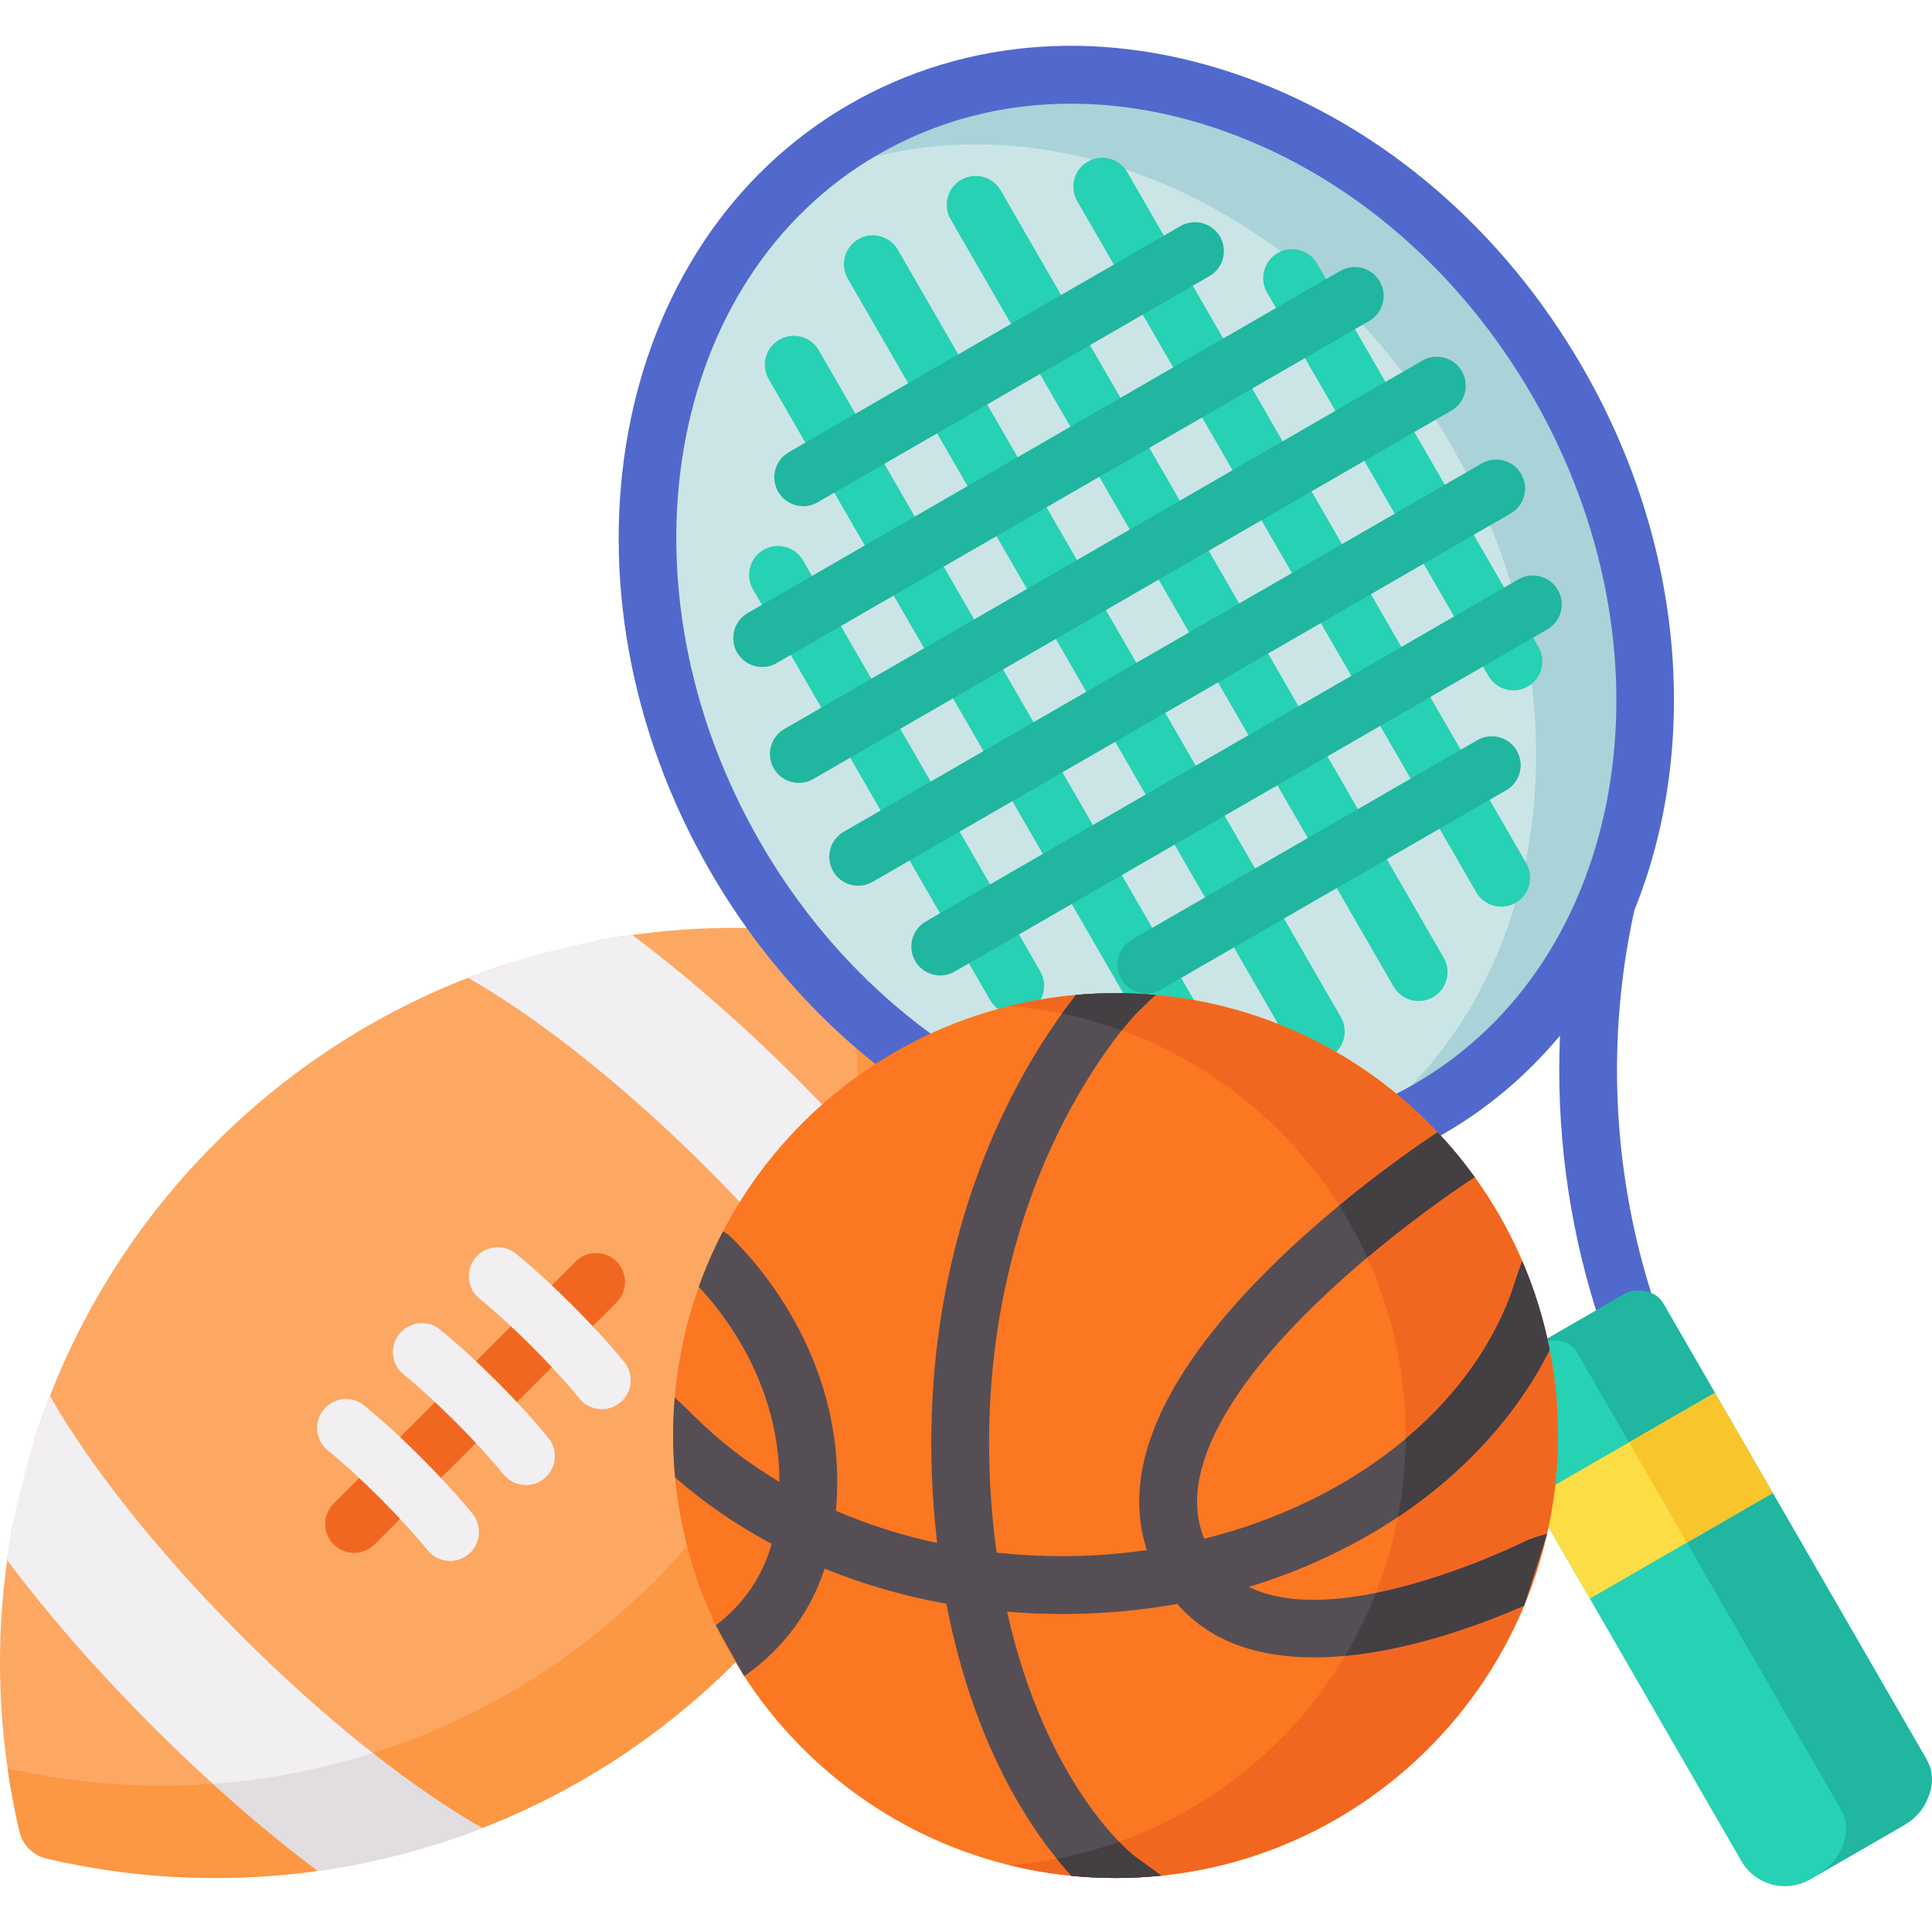
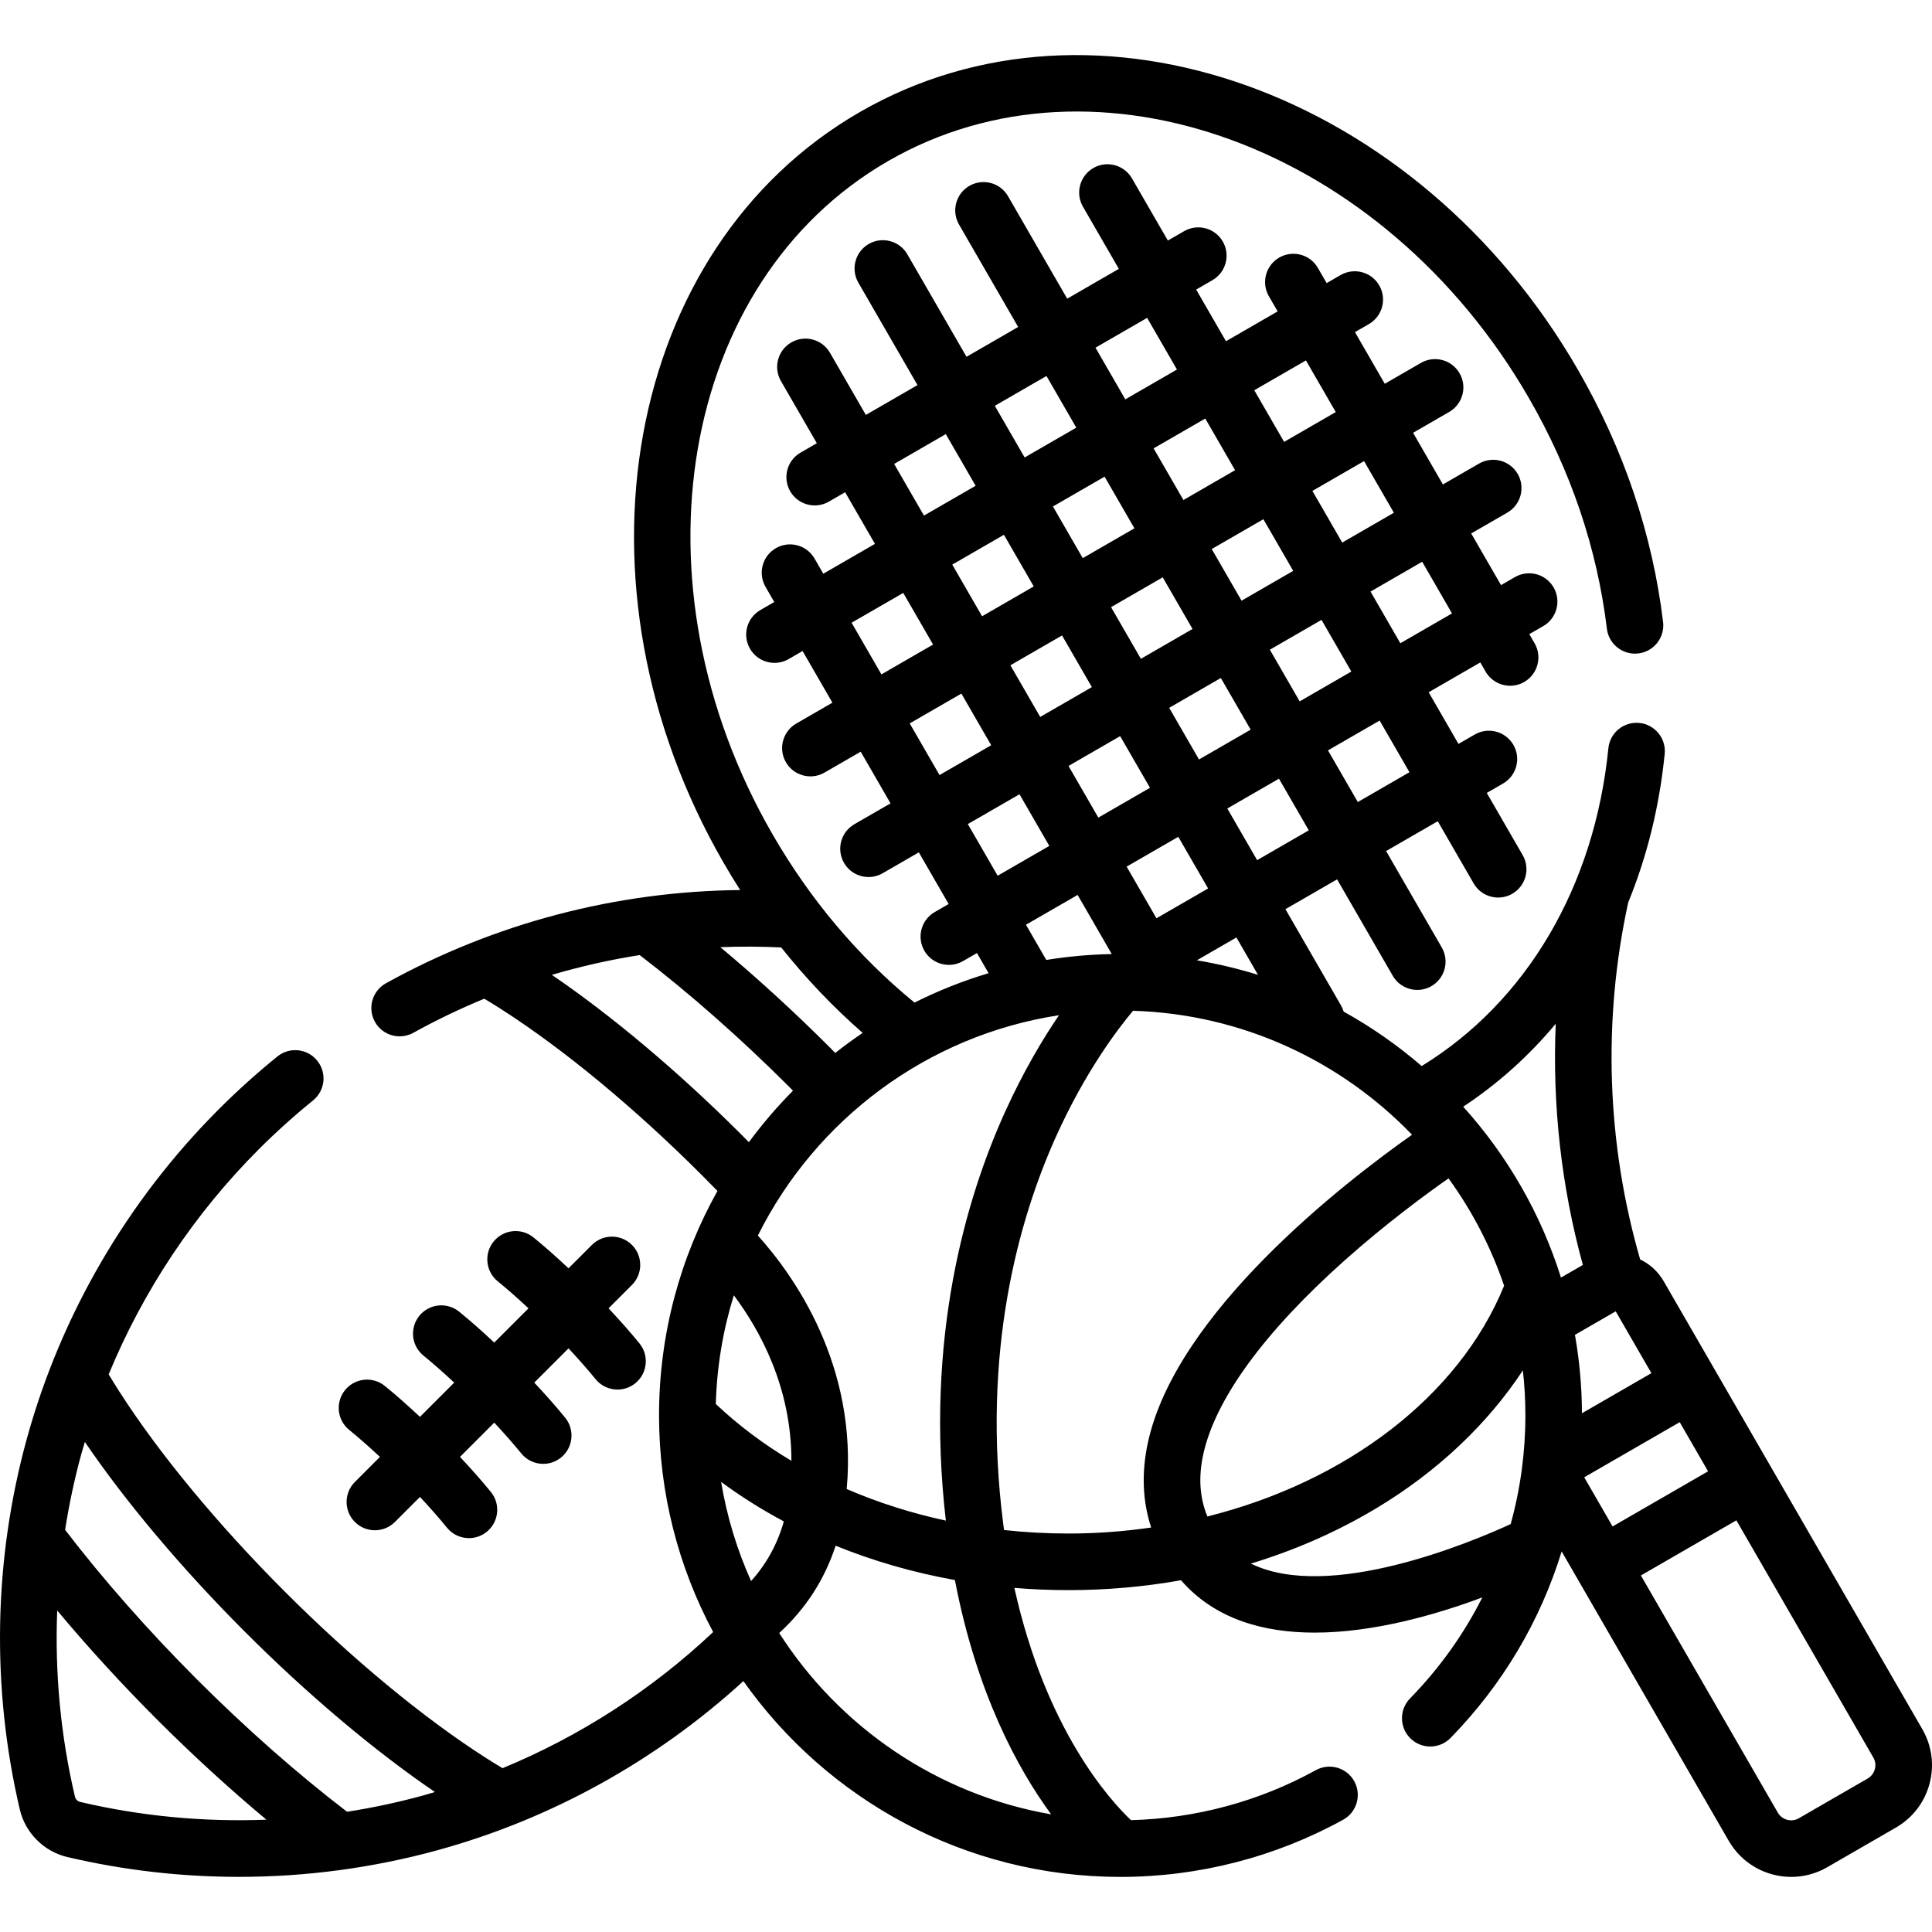
- <svg xmlns="http://www.w3.org/2000/svg" id="Capa_1" enable-background="new 0 0 512 512" height="512" viewBox="0 0 512 512" width="512">
+ <svg xmlns="http://www.w3.org/2000/svg" id="Capa_1" enable-background="new 0 0 511.999 511.999" height="512" viewBox="0 0 511.999 511.999" width="512">
  <g>
-     <g>
-       <g>
-         <g fill="#fca863">
-           <path d="m46.31 451.37c15.68 15.68 32.15 30.33 48.03 42.74-27.1 5.26-55.11 4.72-82.03-1.6-3.53-.83-6.3-3.6-7.13-7.13-6.32-26.92-6.86-54.93-1.6-82.03 12.41 15.88 27.05 32.34 42.73 48.02z" />
-           <path d="m193.25 304.44c18.8 18.8 35.91 38.56 49.55 57.14-9.1 28.92-25.11 56.14-48.04 79.06-22.87 22.88-50.02 38.87-78.87 47.99-18.58-13.53-38.43-30.66-57.3-49.53-18.86-18.86-35.99-38.71-49.53-57.3 9.12-28.85 25.11-56 47.99-78.87 22.92-22.92 50.13-38.94 79.05-48.04 18.59 13.65 38.35 30.75 57.15 49.55z" />
-           <path d="m248.34 339.63c-12.44-15.81-27.02-32.14-42.58-47.7s-31.89-30.14-47.7-42.58c26.92-5.13 54.71-4.56 81.43 1.72 3.53.83 6.3 3.6 7.13 7.13 6.28 26.72 6.85 54.51 1.72 81.43z" />
-         </g>
-         <path d="m194.766 440.643c-49.499 49.499-118.99 66.782-182.458 51.869-3.531-.829-6.302-3.599-7.13-7.13-1.297-5.535-2.356-11.117-3.158-16.74 59.692 13.528 124.81-2.968 171.294-49.451 46.47-46.47 62.965-111.588 49.438-171.281 5.623.801 11.205 1.861 16.74 3.158 3.531.829 6.302 3.599 7.13 7.13 14.912 63.469-2.371 132.96-51.856 182.445z" fill="#fc9744" />
-         <g>
-           <g>
-             <g>
-               <path d="m249.901 330.121c-10.798-14.397-23.89-29.391-38.416-43.917s-29.52-27.619-43.917-38.416c-14.811 2.071-29.432 5.854-43.53 11.354 2.526 1.426 5.263 3.076 8.217 4.971 17.249 11.056 36.943 27.34 55.461 45.859s34.81 38.219 45.859 55.461c1.901 2.961 3.552 5.711 4.984 8.231 5.489-14.111 9.271-28.732 11.342-43.543z" fill="#f2eff2" />
-             </g>
-             <g>
-               <g>
-                 <path d="m249.901 330.121c-6.838-9.12-14.6-18.485-23.076-27.816-1.039 14.336-3.749 28.563-8.142 42.369 5.623 7.144 10.641 14.132 14.893 20.76 1.901 2.961 3.552 5.711 4.984 8.231 5.488-14.112 9.27-28.733 11.341-43.544z" fill="#e1dde1" />
-               </g>
-             </g>
-             <g>
-               <path d="m119.543 479.467c-17.242-11.049-36.943-27.34-55.461-45.859-18.519-18.519-34.803-38.213-45.859-55.461-1.895-2.954-3.545-5.691-4.971-8.217-5.494 14.105-9.283 28.719-11.354 43.53 10.798 14.397 23.89 29.391 38.416 43.917s29.52 27.619 43.917 38.416c14.811-2.071 29.432-5.854 43.543-11.341-2.52-1.433-5.27-3.083-8.231-4.985z" fill="#f2eff2" />
-             </g>
-             <g>
-               <g>
-                 <path d="m119.543 479.467c-6.628-4.251-13.616-9.27-20.76-14.893-13.813 4.387-28.04 7.097-42.369 8.142 9.331 8.475 18.695 16.237 27.816 23.076 14.811-2.071 29.432-5.854 43.543-11.341-2.519-1.432-5.269-3.082-8.23-4.984z" fill="#e1dde1" />
-               </g>
-             </g>
-           </g>
-         </g>
-       </g>
-       <g>
-         <path d="m93.823 411.528c-1.96 0-3.921-.748-5.416-2.243-2.992-2.992-2.992-7.841 0-10.834l64.154-64.155c2.991-2.99 7.841-2.99 10.833 0 2.992 2.992 2.992 7.841 0 10.834l-64.154 64.155c-1.496 1.495-3.457 2.243-5.417 2.243z" fill="#f2671f" />
-         <g fill="#f2eff2">
-           <path d="m159.488 373.446c-2.231 0-4.442-.969-5.956-2.838-3.27-4.037-7.756-8.945-12.63-13.819-4.871-4.871-9.779-9.356-13.819-12.631-3.287-2.663-3.793-7.486-1.129-10.774 2.663-3.287 7.486-3.794 10.774-1.129 4.442 3.599 9.771 8.465 15.007 13.7 5.24 5.24 10.106 10.57 13.702 15.008 2.663 3.287 2.157 8.111-1.13 10.774-1.419 1.151-3.124 1.709-4.819 1.709z" />
-           <path d="m139.382 393.552c-2.231 0-4.442-.969-5.956-2.838-3.272-4.039-7.758-8.947-12.63-13.819-4.876-4.877-9.784-9.362-13.819-12.632-3.287-2.663-3.793-7.486-1.13-10.774 2.664-3.287 7.486-3.794 10.774-1.129 4.436 3.594 9.766 8.46 15.008 13.701 5.238 5.237 10.104 10.567 13.702 15.008 2.663 3.287 2.157 8.111-1.13 10.774-1.42 1.151-3.125 1.709-4.819 1.709z" />
-           <path d="m119.276 413.658c-2.231 0-4.442-.969-5.955-2.838-3.272-4.037-7.758-8.945-12.631-13.818-4.872-4.873-9.779-9.358-13.819-12.632-3.287-2.663-3.793-7.486-1.13-10.774 2.664-3.287 7.486-3.794 10.774-1.129 4.441 3.599 9.771 8.465 15.008 13.702 5.238 5.237 10.104 10.566 13.7 15.006 2.664 3.286 2.158 8.11-1.128 10.774-1.419 1.149-3.125 1.709-4.819 1.709z" />
-         </g>
-       </g>
-     </g>
-     <g>
-       <g>
-         <ellipse cx="303.79" cy="164.099" fill="#cbe5e7" rx="125.826" ry="149.847" transform="matrix(.866 -.5 .5 .866 -41.349 173.88)" />
-         <path d="m412.757 101.182c41.384 71.68 26.136 157.947-34.043 192.692-8.354 4.823-17.127 8.399-26.173 10.793 57.548-34.401 71.858-117.749 31.823-187.092-40.023-69.322-119.333-98.605-177.897-66.01 6.592-6.621 14.065-12.425 22.398-17.237 60.18-34.745 142.514-4.816 183.892 66.854z" fill="#a9d3d8" />
-         <path d="m433.128 241.206c17.192-42.504 13.689-96.349-13.735-143.851-20.912-36.221-52.488-63.462-88.911-76.705-36.897-13.414-74.345-10.912-105.445 7.043-63.743 36.803-80.273 127.935-36.848 203.148 27.417 47.489 72.278 77.434 117.67 83.809 32.603 10.319 62.087 29.042 85.298 54.196 1.51 1.637 3.567 2.466 5.631 2.466 1.858 0 3.72-.671 5.193-2.031 3.109-2.868 3.303-7.715.434-10.824-16.647-18.04-36.302-32.983-57.937-44.255 13.22-2.264 26.061-6.767 38.066-13.698 11.989-6.921 22.306-15.766 30.869-26.064-1.042 24.355 2.088 48.831 9.383 72.249 1.022 3.28 4.047 5.384 7.311 5.384.755 0 1.522-.113 2.281-.348 4.039-1.259 6.293-5.552 5.035-9.592-10.175-32.663-11.649-67.543-4.295-100.927zm-58.244 46.031c-15.791 9.117-33.25 13.432-51.074 13.431-45.868-.002-94.124-28.588-122.355-77.486-39.201-67.899-25.186-149.643 31.241-182.221 15.531-8.966 32.945-13.485 51.115-13.485 13.55 0 27.522 2.514 41.435 7.573 33.042 12.014 61.766 36.861 80.879 69.967 39.201 67.899 25.186 149.643-31.241 182.221z" fill="#5169cd" />
-         <g>
-           <g>
-             <path d="m505.097 483.387-25.449 14.693c-6.357 3.67-14.485 1.492-18.155-4.865l-68.833-119.221c-2.202-3.814-.895-8.691 2.919-10.893l34.657-20.009c3.814-2.202 8.691-.895 10.893 2.919l68.833 119.222c3.669 6.356 1.492 14.484-4.865 18.154z" fill="#27d1b3" />
-           </g>
-           <g>
-             <path d="m440.69 345.26 69.992 121.229c3.273 5.668.24 13.529-6.785 17.584l-22.751 13.135c7.012-4.048 10.058-11.916 6.785-17.584l-69.992-121.229c-1.965-3.403-6.968-4.177-11.173-1.75l22.751-13.135c4.218-2.435 9.208-1.653 11.173 1.75z" fill="#20b69f" />
-           </g>
-           <g>
-             <path d="m409.92 381.047h55.959v30.679h-55.959z" fill="#fddd45" transform="matrix(.866 -.5 .5 .866 -139.526 272.056)" />
-             <g>
-               <path d="m437.62 373.625h26.271v30.679h-26.271z" fill="#f8c52d" transform="matrix(.866 -.5 .5 .866 -134.092 277.489)" />
-             </g>
-           </g>
-         </g>
-       </g>
-       <g>
-         <g fill="#27d1b3">
-           <path d="m269.052 268.897c-2.647 0-5.222-1.373-6.641-3.831l-62.866-108.888c-2.115-3.663-.86-8.348 2.804-10.464 3.663-2.114 8.348-.861 10.464 2.804l62.866 108.888c2.115 3.663.86 8.348-2.804 10.464-1.206.696-2.523 1.027-3.823 1.027z" />
-           <path d="m316.105 287.469c-2.647 0-5.222-1.373-6.641-3.831l-105.743-183.155c-2.115-3.663-.86-8.348 2.804-10.464 3.663-2.113 8.349-.861 10.464 2.804l105.744 183.155c2.115 3.663.86 8.348-2.804 10.464-1.207.695-2.524 1.027-3.824 1.027z" />
-           <path d="m348.707 281.01c-2.647 0-5.222-1.373-6.641-3.831l-117.394-203.333c-2.115-3.663-.86-8.348 2.804-10.464 3.664-2.114 8.348-.861 10.464 2.804l117.394 203.334c2.115 3.663.86 8.348-2.804 10.464-1.206.695-2.523 1.026-3.823 1.026z" />
-           <path d="m375.956 265.279c-2.647 0-5.222-1.373-6.641-3.831l-117.395-203.334c-2.115-3.663-.86-8.348 2.804-10.464 3.664-2.114 8.348-.861 10.464 2.804l117.395 203.334c2.115 3.663.86 8.348-2.804 10.464-1.207.696-2.524 1.027-3.823 1.027z" />
-           <path d="m397.849 240.273c-2.647 0-5.222-1.373-6.641-3.831l-105.744-183.154c-2.115-3.663-.86-8.348 2.804-10.464 3.663-2.114 8.348-.861 10.464 2.804l105.744 183.154c2.115 3.663.86 8.348-2.804 10.464-1.206.696-2.523 1.027-3.823 1.027z" />
-           <path d="m401.082 182.947c-2.647 0-5.222-1.373-6.641-3.831l-58.655-101.596c-2.115-3.663-.86-8.348 2.804-10.464 3.664-2.114 8.348-.861 10.464 2.804l58.656 101.596c2.115 3.663.86 8.348-2.804 10.464-1.207.695-2.524 1.027-3.824 1.027z" />
-         </g>
-         <g fill="#20b69f">
-           <path d="m212.866 134.143c-2.647 0-5.222-1.373-6.641-3.831-2.115-3.663-.86-8.348 2.804-10.464l103.82-59.94c3.663-2.113 8.348-.861 10.464 2.804 2.115 3.663.86 8.348-2.804 10.464l-103.82 59.94c-1.206.696-2.523 1.027-3.823 1.027z" />
-           <path d="m201.982 176.759c-2.647 0-5.222-1.373-6.641-3.831-2.115-3.663-.86-8.348 2.804-10.464l157.051-90.674c3.663-2.113 8.348-.861 10.464 2.804 2.115 3.663.86 8.348-2.804 10.464l-157.051 90.674c-1.206.696-2.523 1.027-3.823 1.027z" />
-           <path d="m211.703 207.477c-2.647 0-5.222-1.373-6.641-3.831-2.115-3.663-.86-8.348 2.804-10.464l169.074-97.615c3.663-2.114 8.349-.861 10.464 2.804 2.115 3.663.86 8.348-2.804 10.464l-169.074 97.615c-1.207.696-2.524 1.027-3.823 1.027z" />
-           <path d="m227.434 234.725c-2.647 0-5.222-1.373-6.641-3.831-2.115-3.663-.86-8.348 2.804-10.464l169.074-97.614c3.664-2.113 8.348-.861 10.464 2.804 2.115 3.663.86 8.348-2.804 10.464l-169.074 97.614c-1.206.696-2.524 1.027-3.823 1.027z" />
-           <path d="m249.177 258.503c-2.647 0-5.222-1.373-6.641-3.831-2.115-3.663-.86-8.348 2.804-10.464l157.051-90.673c3.663-2.114 8.348-.861 10.464 2.804 2.115 3.663.86 8.348-2.804 10.464l-157.051 90.672c-1.206.696-2.524 1.028-3.823 1.028z" />
-           <path d="m303.797 263.298c-2.647 0-5.222-1.373-6.641-3.831-2.115-3.663-.86-8.348 2.804-10.464l91.547-52.854c3.664-2.113 8.348-.861 10.464 2.804 2.115 3.663.86 8.348-2.804 10.464l-91.547 52.854c-1.206.696-2.523 1.027-3.823 1.027z" />
-         </g>
-       </g>
-     </g>
-     <g>
-       <g>
-         <g>
-           <circle cx="295.632" cy="380.448" fill="#fb7722" r="117.245" />
-           <path d="m412.877 380.443c0 64.759-52.498 117.246-117.246 117.246-9.726 0-19.169-1.188-28.197-3.418 58.807-4.63 105.083-53.833 105.083-113.828s-46.276-109.186-105.083-113.816c9.027-2.229 18.471-3.417 28.197-3.417 64.748 0 117.246 52.486 117.246 117.233z" fill="#f2671f" />
-         </g>
-         <path d="m404.106 408.497c1.113-.572 3.289-1.317 5.862-1.992l-6.067 19.007c-11.388 5.004-34.296 13.716-55.744 13.716-13.808 0-27.004-3.626-36.155-14.176-9.886 1.757-20.079 2.676-30.446 2.676-4.933 0-9.825-.214-14.656-.613 10.203 46.031 33.121 64.292 33.387 64.497 1.205.929 4.218 3.013 7.466 5.464-3.983.398-8.028.613-12.123.613-3.942 0-7.834-.194-11.674-.572-9.376-10.213-25.594-32.733-33.152-72.105-11.255-2.022-22.081-5.158-32.284-9.304-3.707 11.367-10.663 20.815-20.774 28.137-.102.072-.286.184-.551.327l-7.507-13.441c7.384-5.617 12.338-12.858 14.809-21.591-9.304-4.964-17.904-10.867-25.594-17.618-.347-3.646-.521-7.333-.521-11.071 0-3.401.143-6.771.429-10.101 2.267 2.073 4.116 3.902 4.994 4.78 6.69 6.7 14.35 12.593 22.745 17.597.02-25.574-14.104-43.968-21.366-51.699 1.808-5.076 3.953-9.989 6.424-14.717h.01c.858.5 1.542.991 1.992 1.43 7.68 7.456 31.426 33.939 27.913 72.626 8.457 3.656 17.454 6.526 26.83 8.548-5.73-49.422 5.474-87.354 16.035-110.64 7.507-16.556 15.677-28.188 20.774-34.602 3.452-.317 6.935-.47 10.469-.47 3.564 0 7.088.163 10.56.48-2.38 2.288-4.31 4.085-5.076 4.872-.235.245-12.46 13.042-23.072 36.696-9.794 21.856-20.202 57.786-14.125 104.828.061.47.133.919.204 1.389 5.719.623 11.541.94 17.434.94 7.599 0 15.075-.562 22.367-1.624-2.318-7.078-2.645-14.707-.929-22.775 8.722-41.047 69.123-82.114 77.978-87.946 3.534 3.738 6.812 7.711 9.825 11.888-.204.133-.388.255-.562.368-.255.163-16.637 10.755-33.775 26.013-21.989 19.579-35.297 37.861-38.483 52.864-1.287 6.087-.909 11.561 1.164 16.596 38.422-9.621 69.593-33.571 81.216-64.711.429-1.236 1.593-4.943 3.044-8.875 3.217 7.466 5.668 15.33 7.272 23.501-9.417 18.854-25.359 35.593-45.755 47.828-10.54 6.332-21.958 11.357-34 15.013 24.635 12.093 72.637-11.776 73.188-12.051z" fill="#554e55" />
-       </g>
-     </g>
-   </g>
-   <g fill="#433f43">
-     <path d="m297.26 273.08c-5.11-1.86-10.4-3.36-15.82-4.47 1.36-1.89 2.61-3.54 3.72-4.94 3.46-.31 6.94-.47 10.47-.47 3.57 0 7.09.17 10.56.48-2.38 2.29-4.31 4.09-5.07 4.88-.08.08-1.54 1.61-3.86 4.52z" />
-     <path d="m300.29 491.61c1.2.93 4.22 3.01 7.47 5.47-3.99.39-8.03.61-12.13.61-3.94 0-7.83-.2-11.67-.57-1.2-1.31-2.52-2.82-3.92-4.55 5.67-1.09 11.18-2.6 16.52-4.49 2.25 2.35 3.67 3.48 3.73 3.53z" />
-     <path d="m362.34 333.25c-2.17-4.78-4.66-9.38-7.44-13.77 12.29-10.16 22.76-17.24 26.07-19.42 3.54 3.74 6.82 7.71 9.83 11.89-.21.13-.39.26-.56.37-.23.14-13.07 8.44-27.9 20.93z" />
-     <path d="m400.36 343.08c.43-1.23 1.59-4.94 3.04-8.87 3.22 7.46 5.67 15.33 7.27 23.5-8.54 17.1-22.46 32.47-40.19 44.31 1.29-6.72 1.99-13.65 2.03-20.73 12.72-10.68 22.42-23.66 27.85-38.21z" />
-     <path d="m404.11 408.5c1.11-.57 3.29-1.32 5.86-1.99l-6.07 19c-9.92 4.36-28.58 11.54-47.41 13.31 3.15-5.29 5.89-10.87 8.17-16.67 20.16-4.06 39.1-13.48 39.45-13.65z" />
+     <path d="m92.546 378.946c2.456 1.99 5.24 4.439 8.14 7.151l-6.636 6.636c-2.929 2.93-2.929 7.678 0 10.607 1.464 1.464 3.384 2.196 5.303 2.196s3.839-.732 5.303-2.196l6.636-6.636c2.713 2.9 5.162 5.684 7.152 8.139 1.482 1.829 3.647 2.778 5.831 2.778 1.659 0 3.329-.548 4.718-1.673 3.218-2.608 3.712-7.331 1.104-10.549-2.286-2.822-5.101-6.013-8.195-9.306l9.076-9.076c2.712 2.9 5.161 5.684 7.15 8.14 1.482 1.829 3.648 2.778 5.832 2.778 1.659 0 3.328-.547 4.717-1.673 3.219-2.607 3.714-7.33 1.106-10.549-2.287-2.823-5.102-6.014-8.195-9.307l9.076-9.076c2.713 2.901 5.162 5.685 7.15 8.14 1.482 1.829 3.648 2.778 5.832 2.778 1.659 0 3.328-.547 4.717-1.673 3.219-2.607 3.714-7.33 1.106-10.549-2.286-2.821-5.101-6.012-8.195-9.307l6.196-6.196c2.929-2.93 2.929-7.678 0-10.607-2.929-2.928-7.678-2.928-10.606 0l-6.197 6.197c-3.293-3.093-6.484-5.907-9.307-8.195-3.219-2.609-7.942-2.113-10.549 1.105-2.608 3.219-2.113 7.941 1.105 10.549 2.456 1.991 5.241 4.439 8.14 7.151l-9.076 9.076c-3.295-3.095-6.487-5.911-9.308-8.196-3.219-2.609-7.941-2.113-10.549 1.105-2.607 3.219-2.112 7.941 1.106 10.549 2.454 1.989 5.239 4.438 8.14 7.151l-9.076 9.076c-3.293-3.093-6.484-5.908-9.307-8.195-3.219-2.609-7.94-2.113-10.549 1.105-2.605 3.222-2.11 7.944 1.109 10.552z" />
+     <path d="m509.434 458.248-68.542-118.714c-1.506-2.604-3.708-4.561-6.237-5.775-8.879-30.746-9.981-63.336-3.16-94.606 4.969-12.136 8.264-25.36 9.664-39.359.412-4.121-2.595-7.797-6.716-8.209-4.133-.409-7.797 2.595-8.209 6.717-3.661 36.603-21.646 67.136-49.475 84.212-6.355-5.485-13.28-10.323-20.671-14.424-.164-.546-.386-1.083-.683-1.598l-14.753-25.553 13.689-7.903 14.753 25.553c1.389 2.406 3.91 3.751 6.502 3.751 1.272 0 2.562-.324 3.743-1.006 3.587-2.071 4.816-6.658 2.745-10.245l-14.753-25.552 13.689-7.903 9.51 16.472c1.389 2.406 3.91 3.751 6.502 3.751 1.272 0 2.562-.324 3.743-1.006 3.587-2.071 4.816-6.658 2.745-10.245l-9.51-16.472 4.312-2.49c3.587-2.071 4.816-6.658 2.745-10.245-2.071-3.588-6.658-4.814-10.245-2.745l-4.312 2.49-7.903-13.689 13.689-7.903 1.4 2.425c1.389 2.406 3.91 3.751 6.502 3.751 1.272 0 2.562-.324 3.743-1.006 3.587-2.071 4.816-6.658 2.745-10.245l-1.4-2.424 3.693-2.132c3.587-2.071 4.816-6.658 2.745-10.245-2.072-3.588-6.659-4.815-10.245-2.745l-3.693 2.132-7.903-13.689 9.579-5.53c3.587-2.071 4.816-6.658 2.745-10.245-2.071-3.588-6.658-4.814-10.245-2.745l-9.579 5.53-7.903-13.689 9.579-5.531c3.587-2.071 4.816-6.658 2.745-10.245-2.071-3.588-6.659-4.815-10.245-2.745l-9.579 5.53-7.903-13.689 3.693-2.132c3.587-2.071 4.816-6.658 2.745-10.245-2.072-3.588-6.659-4.814-10.245-2.745l-3.693 2.132-2.322-4.022c-2.071-3.588-6.658-4.815-10.245-2.745-3.587 2.071-4.816 6.658-2.745 10.245l2.322 4.022-13.689 7.904-7.903-13.689 4.312-2.49c3.587-2.071 4.816-6.658 2.745-10.245-2.071-3.588-6.658-4.814-10.245-2.745l-4.312 2.49-9.51-16.472c-2.071-3.588-6.658-4.815-10.245-2.745-3.587 2.071-4.816 6.658-2.745 10.245l9.51 16.472-13.688 7.903-15.677-27.153c-2.071-3.588-6.658-4.815-10.245-2.745-3.587 2.071-4.816 6.658-2.745 10.245l15.675 27.15-13.689 7.903-15.675-27.15c-2.071-3.588-6.658-4.815-10.245-2.745-3.587 2.071-4.816 6.658-2.745 10.245l15.675 27.15-13.689 7.903-9.51-16.472c-2.071-3.588-6.658-4.814-10.245-2.745-3.587 2.071-4.816 6.658-2.745 10.245l9.51 16.472-4.312 2.49c-3.587 2.071-4.816 6.658-2.745 10.245 1.389 2.406 3.91 3.751 6.502 3.751 1.272 0 2.562-.324 3.743-1.006l4.312-2.49 7.904 13.689-13.689 7.903-2.322-4.022c-2.072-3.588-6.659-4.815-10.245-2.745-3.587 2.071-4.816 6.658-2.745 10.245l2.322 4.022-3.693 2.132c-3.587 2.071-4.816 6.658-2.745 10.245 1.389 2.406 3.91 3.751 6.502 3.751 1.272 0 2.562-.324 3.743-1.006l3.693-2.132 7.903 13.689-9.579 5.53c-3.587 2.071-4.816 6.658-2.745 10.245 1.389 2.406 3.91 3.751 6.502 3.751 1.272 0 2.562-.324 3.743-1.006l9.579-5.53 7.903 13.688-9.579 5.53c-3.587 2.071-4.816 6.658-2.745 10.245 1.389 2.406 3.91 3.751 6.502 3.751 1.272 0 2.562-.324 3.743-1.006l9.579-5.53 7.903 13.689-3.693 2.132c-3.587 2.071-4.816 6.658-2.745 10.245 1.389 2.406 3.91 3.751 6.502 3.751 1.272 0 2.562-.324 3.743-1.006l3.693-2.132 3.085 5.343c-6.812 2.036-13.377 4.65-19.637 7.787-14.938-12.232-27.585-27.211-37.61-44.575-38.383-66.481-24.661-146.519 30.589-178.417 55.251-31.899 131.426-3.764 169.808 62.718 11.154 19.319 18.121 39.911 20.706 61.205.5 4.111 4.24 7.035 8.349 6.541 4.112-.499 7.041-4.237 6.542-8.35-2.83-23.311-10.436-45.817-22.606-66.896-42.519-73.64-127.885-104.238-190.3-68.205-62.412 36.033-78.597 125.263-36.079 198.907 1.421 2.46 2.891 4.877 4.408 7.249-32.883.327-65.085 8.768-93.88 24.706-3.624 2.005-4.936 6.569-2.93 10.193 1.369 2.474 3.929 3.869 6.569 3.869 1.229 0 2.474-.302 3.625-.939 6.11-3.382 12.388-6.391 18.8-9.035 1.49.892 3.023 1.839 4.597 2.849 16.443 10.539 35.283 26.126 53.047 43.891 1.382 1.382 2.766 2.793 4.146 4.213-9.851 17.619-15.477 37.907-15.477 59.487 0 20.734 5.193 40.275 14.337 57.403-16.299 15.364-35.257 27.591-55.807 36.078-1.53-.916-3.065-1.858-4.6-2.843-16.438-10.534-35.277-26.121-53.047-43.89-17.764-17.766-33.351-36.604-43.891-53.05-1.009-1.573-1.954-3.103-2.844-4.589 9.17-22.208 22.704-42.563 39.848-59.706 4.48-4.48 9.295-8.814 14.311-12.882 3.217-2.609 3.709-7.333 1.1-10.55-2.608-3.216-7.331-3.709-10.549-1.101-5.417 4.394-10.621 9.079-15.468 13.925-24.301 24.302-41.927 54.562-50.97 87.511-8.768 31.944-9.395 65.885-1.813 98.152 1.453 6.182 6.385 11.114 12.567 12.566 14.93 3.509 30.217 5.259 45.5 5.259 17.747 0 35.488-2.36 52.651-7.071 30.086-8.258 57.915-23.691 81.028-44.809 22.163 31.369 58.7 51.893 99.943 51.893 20.63 0 41.034-5.241 59.003-15.158 3.626-2.001 4.944-6.563 2.943-10.19-2-3.626-6.563-4.944-10.19-2.942-14.952 8.251-31.832 12.803-48.986 13.247-5.53-5.235-22.551-23.901-30.9-61.553 4.734.396 9.521.597 14.347.597 10.155 0 20.128-.899 29.813-2.621 8.957 10.323 21.879 13.879 35.402 13.878 15.826 0 32.447-4.844 44.453-9.33-4.909 9.737-11.334 18.766-19.161 26.772-2.896 2.963-2.841 7.711.121 10.606 2.961 2.895 7.71 2.84 10.606-.12 13.811-14.129 23.801-31.044 29.455-49.443l44.289 76.715c3.533 6.116 9.961 9.539 16.562 9.539 3.236 0 6.515-.823 9.512-2.555l18.217-10.518c4.419-2.548 7.582-6.665 8.903-11.591 1.322-4.926.646-10.071-1.904-14.486zm-488.177 19.281c-.687-.162-1.234-.71-1.396-1.396-3.8-16.172-5.351-32.797-4.701-49.336 8.109 9.706 17.068 19.506 26.496 28.935 9.428 9.428 19.229 18.385 28.939 26.498-16.54.649-33.166-.902-49.338-4.701zm70.716 2.607c-13.073-10.009-26.742-22.043-39.71-35.011-12.97-12.972-25.005-26.639-35.01-39.708 1.059-6.744 2.473-13.436 4.283-20.034.299-1.09.631-2.169.95-3.252 10.905 16.003 25.775 33.661 42.442 50.329 16.673 16.673 34.333 31.544 50.329 42.443-1.083.319-2.161.651-3.251.95-6.596 1.81-13.289 3.224-20.033 4.283zm327.861-88.637 25.305-14.609 7.519 13.023-25.305 14.61zm-99.866 10.384c-2.028-4.931-2.401-10.29-1.137-16.252 3.115-14.694 16.146-32.595 37.683-51.767 10.74-9.561 21.171-17.246 27.359-21.585 6.245 8.616 11.247 18.188 14.729 28.457-12.017 29.407-41.938 51.957-78.634 61.147zm108.21-54.368 9.46 16.385-18.401 10.623c-.033-7.081-.668-14.022-1.862-20.773zm-15.895-76.208c-.923 21.491 1.474 43.076 7.187 63.916l-5.799 3.347c-5.326-16.979-14.263-32.372-25.906-45.283 9.228-6.096 17.445-13.495 24.518-21.98zm-78.899-12.956c-5.258-1.644-10.67-2.935-16.204-3.86l10.482-6.052zm-142.277 134.375c5.22 3.849 10.776 7.343 16.616 10.463-1.696 5.999-4.598 11.282-8.678 15.804-3.716-8.257-6.411-17.067-7.938-26.267zm-1.41-20.652c.279-10 1.93-19.663 4.776-28.805 7.033 9.383 15.272 24.523 15.257 43.861-7.303-4.352-14.029-9.388-20.033-15.056zm11.146-44.638c15.265-30.651 44.762-53.022 79.789-58.389-4.348 6.404-9.448 14.954-14.276 25.603-10.337 22.799-21.308 59.939-15.697 108.326-9.178-1.977-17.99-4.784-26.274-8.369 2.98-32.792-14.036-56.629-23.542-67.171zm122.691-147.758 7.903 13.689-13.689 7.903-7.903-13.689zm-21.189-5.087-7.903-13.689 13.689-7.903 7.903 13.689zm34.18-2.412 13.689-7.903 7.903 13.689-13.689 7.903zm-7.5-12.991-7.903-13.689 13.689-7.903 7.903 13.689zm-15.403-26.679-7.903-13.689 13.688-7.903 7.903 13.689zm-12.991 7.5-13.689 7.903-7.903-13.689 13.689-7.903zm-26.679 15.403-13.689 7.903-7.903-13.689 13.689-7.903zm7.5 12.991 7.903 13.689-13.689 7.903-7.903-13.689zm15.403 26.679 7.903 13.689-13.689 7.903-7.903-13.689zm15.403 26.679 7.903 13.689-13.689 7.903-7.903-13.689zm20.894 6.189-7.903-13.689 13.689-7.903 7.903 13.689zm40.368-23.307-13.689 7.903-7.903-13.689 13.689-7.903zm11.276-42.082-13.689 7.903-7.903-13.689 13.689-7.903zm-15.403-26.679-13.689 7.903-7.903-13.689 13.689-7.903zm-23.307-40.368 7.903 13.689-13.689 7.903-7.903-13.689zm-42.083-11.276 7.903 13.689-13.688 7.903-7.903-13.689zm-26.678 15.403 7.903 13.689-13.689 7.903-7.903-13.689zm-40.368 23.306 13.689-7.903 7.903 13.689-13.689 7.903zm-11.276 42.083 13.689-7.903 7.903 13.689-13.689 7.903zm15.403 26.679 13.689-7.903 7.903 13.688-13.689 7.903zm15.403 26.679 13.689-7.903 7.903 13.689-13.689 7.903zm15.403 26.679 13.689-7.903 9.049 15.674c-5.894.11-11.687.64-17.351 1.56zm-43.274 28.659c-2.489 1.683-4.911 3.457-7.266 5.313-.499-.503-.986-1.01-1.489-1.513-9.438-9.438-19.248-18.399-28.963-26.515 5.357-.211 10.737-.189 16.128.069 6.549 8.23 13.757 15.797 21.59 22.646zm-32.026 27.071c-16.672-16.672-34.335-31.544-50.339-42.448 7.631-2.251 15.404-4.004 23.274-5.244 13.076 10.009 26.753 22.049 39.731 35.029.302.302.593.606.893.908-4.219 4.254-8.126 8.817-11.688 13.649-.624-.633-1.248-1.27-1.871-1.894zm81.972 180.022c-30.213-5.24-56.134-23.154-72.063-48.053 7.018-6.421 12.02-14.162 14.951-23.137 9.982 4.063 20.592 7.118 31.609 9.1 5.748 29.982 16.626 49.98 25.503 62.09zm-12.468-75.345c-.062-.456-.134-.895-.194-1.356-5.956-46.059 4.233-81.237 13.83-102.638 7.873-17.557 16.649-28.998 20.539-33.616 28.987.886 55.115 13.323 73.93 32.855-17.892 12.62-62.699 47.21-70.039 81.785-1.678 7.907-1.363 15.371.909 22.307-7.143 1.033-14.463 1.589-21.902 1.589-5.767.002-11.468-.314-17.073-.926zm65.401 8.894c11.793-3.583 22.976-8.503 33.295-14.699 16.15-9.697 29.421-22.281 38.786-36.51.437 3.923.669 7.907.669 11.945 0 4.819-.325 9.591-.949 14.294-.008.049-.012.098-.02.147-.653 4.869-1.633 9.663-2.934 14.355-10.545 4.842-48.128 20.633-68.847 10.468zm165.356 54.479c-.283 1.056-.961 1.938-1.912 2.486l-18.222 10.521c-.945.545-2.047.689-3.1.407-1.056-.283-1.938-.959-2.483-1.903l-36.281-62.844 25.305-14.611 36.286 62.847c.545.944.689 2.043.407 3.097z" />
  </g>
</svg>
